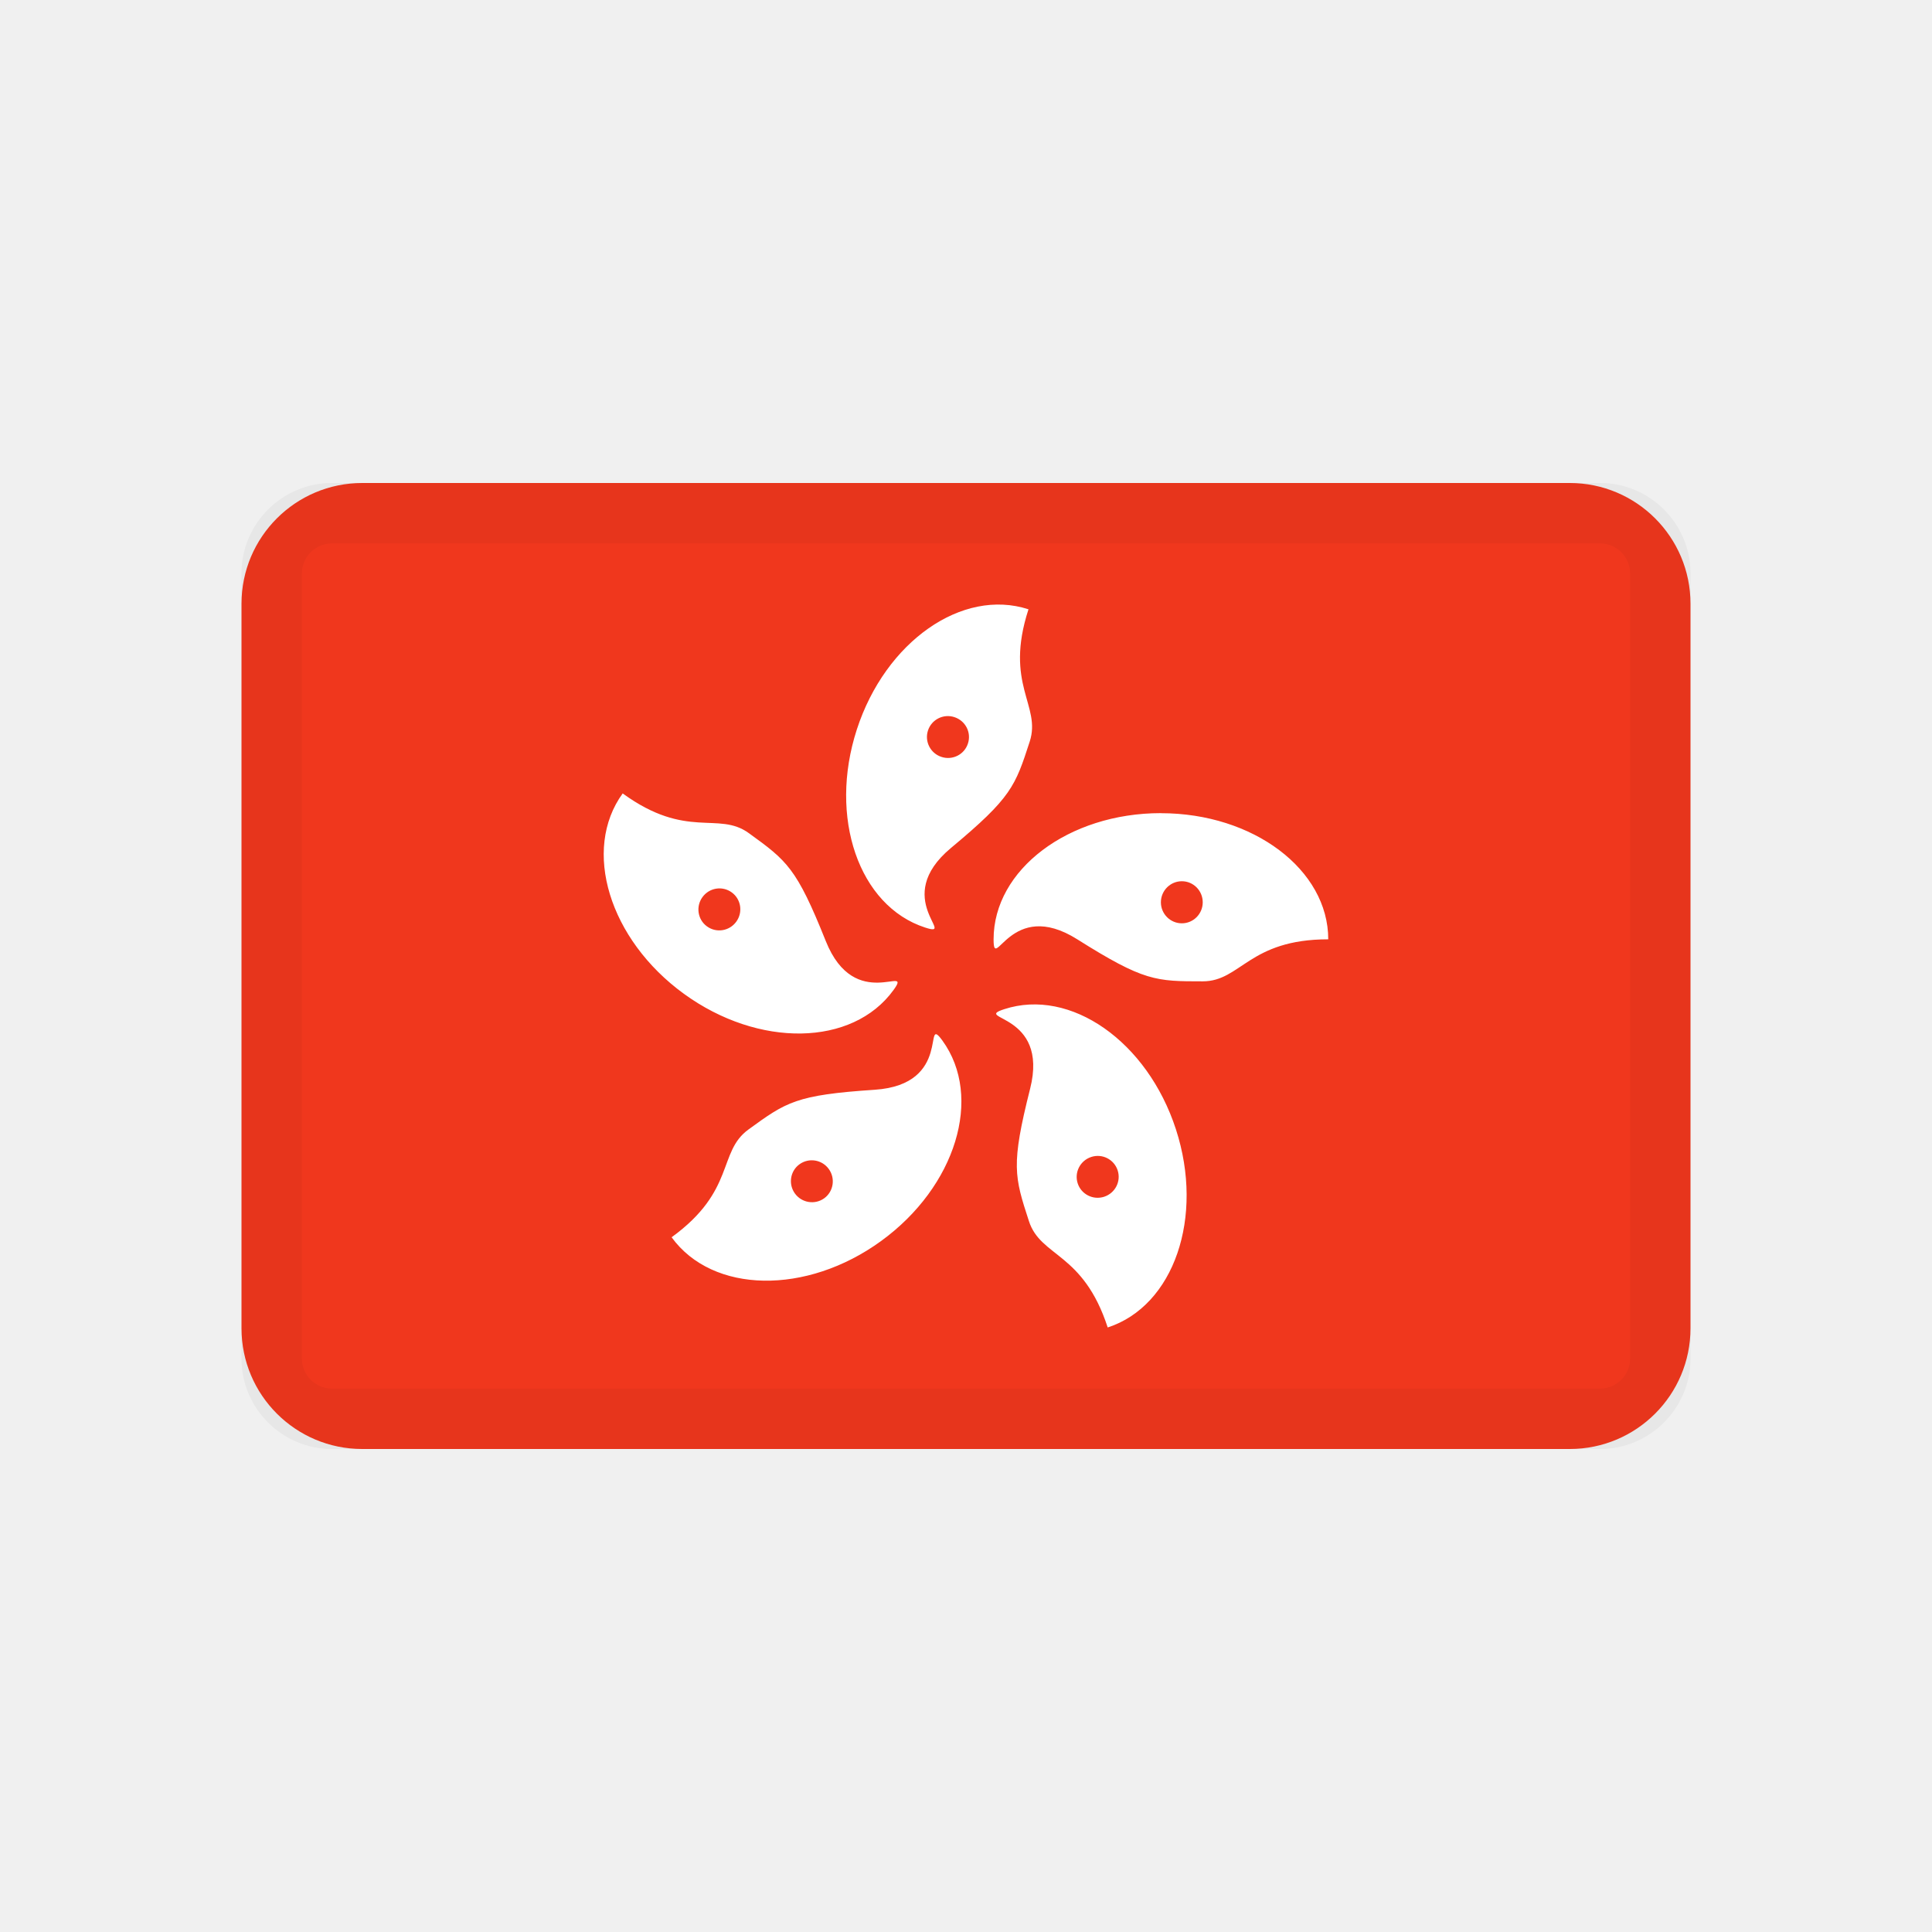
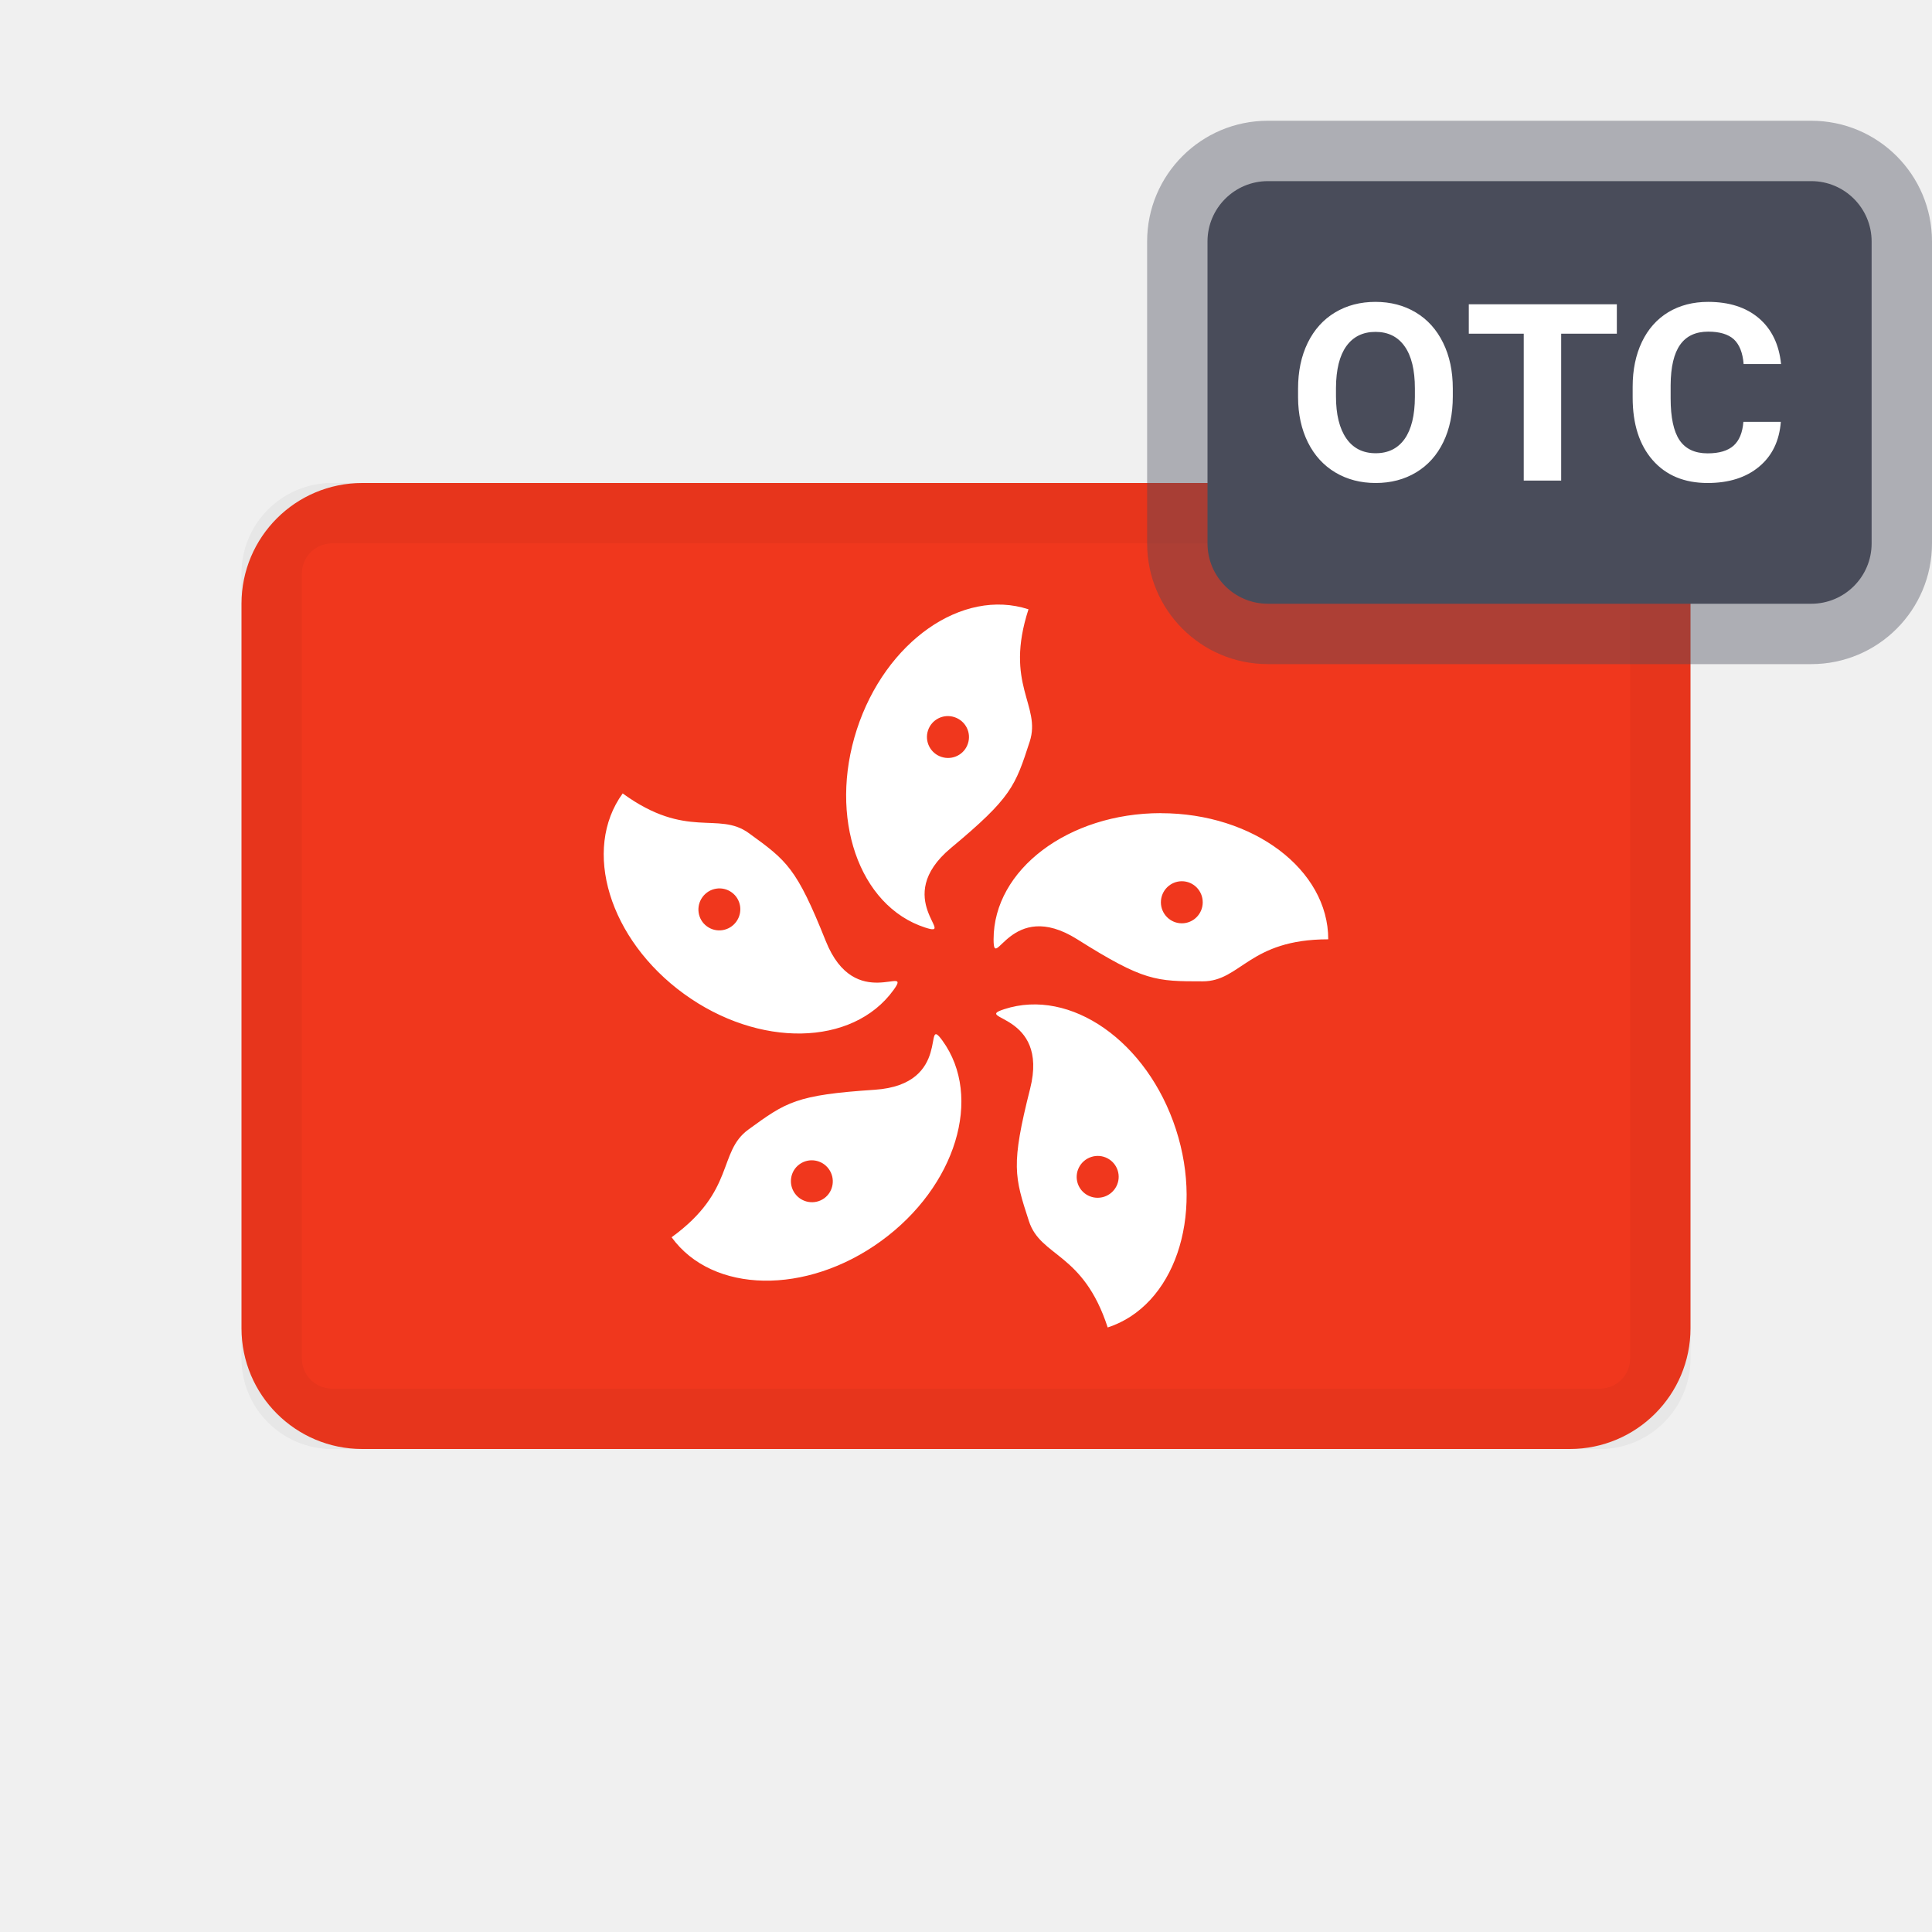
<svg xmlns="http://www.w3.org/2000/svg" width="32" height="32" viewBox="0 0 32 32">
-   <g fill="none" transform="translate(4 8)">
-     <rect width="24" height="16" fill="#F0371D" rx="2" />
-     <path fill="#FFF" d="M15.477 10.705c.473 1.456-.033 2.925-1.13 3.282-.407-1.25-1.11-1.16-1.305-1.762-.24-.738-.3-.925.02-2.192.32-1.267-.97-1.142-.428-1.318 1.097-.357 2.37.534 2.843 1.99zm-3.868-1.47c.678.934.224 2.42-1.015 3.32-1.238.9-2.792.872-3.47-.062 1.064-.772.76-1.413 1.273-1.785.627-.456.787-.572 2.09-.658 1.305-.087.787-1.275 1.122-.815zm-2.367 2.049c-.155.112-.188.33-.075.485.113.155.33.19.485.078.154-.112.188-.33.075-.485-.113-.156-.33-.19-.485-.078zm4.832-.121c-.183.06-.283.255-.224.437.059.182.255.281.438.222.183-.06.283-.255.224-.437-.059-.182-.255-.282-.438-.222zm-7.76-6.021c1.064.773 1.58.287 2.09.658.629.456.788.572 1.273 1.786.485 1.213 1.456.354 1.121.814-.678.934-2.232.96-3.47.061-1.238-.9-1.692-2.386-1.014-3.32zm8.914.327c1.531 0 2.772.935 2.772 2.089-1.315 0-1.446.696-2.079.696-.776 0-.973 0-2.078-.696-1.106-.697-1.386.569-1.386 0 0-1.154 1.24-2.09 2.771-2.09zm-7.593 1.39c-.113.155-.08.373.075.485.155.113.372.078.485-.078.113-.155.08-.373-.075-.485-.155-.113-.372-.078-.485.078zm5.4-4.767c-.406 1.25.216 1.59.02 2.192-.24.738-.3.925-1.304 1.761-1.004.837.113 1.494-.428 1.318-1.098-.356-1.604-1.825-1.131-3.281.473-1.456 1.746-2.347 2.843-1.99zm2.54 4.504c-.191 0-.347.156-.347.349 0 .192.156.348.347.348.191 0 .346-.156.346-.348 0-.193-.155-.349-.346-.349zM11.37 4.1c-.059.182.041.378.224.437.183.06.38-.04.438-.222.06-.182-.04-.377-.224-.437-.183-.06-.379.04-.438.222z" />
-     <rect width="23" height="15" x=".5" y=".5" stroke="#000" stroke-opacity=".04" rx="1" />
+   <g fill="none" fill-rule="evenodd">
+     <g fill-rule="nonzero" transform="translate(4 8)">
+       <rect width="24" height="16" fill="#F0371D" rx="2" />
+       <path fill="#FFF" d="M15.477 10.705c.473 1.456-.033 2.925-1.13 3.282-.407-1.25-1.11-1.16-1.305-1.762-.24-.738-.3-.925.02-2.192.32-1.267-.97-1.142-.428-1.318 1.097-.357 2.37.534 2.843 1.99zm-3.868-1.47c.678.934.224 2.42-1.015 3.32-1.238.9-2.792.872-3.47-.062 1.064-.772.76-1.413 1.273-1.785.627-.456.787-.572 2.09-.658 1.305-.087.787-1.275 1.122-.815zm-2.367 2.049c-.155.112-.188.33-.075.485.113.155.33.19.485.078.154-.112.188-.33.075-.485-.113-.156-.33-.19-.485-.078zm4.832-.121c-.183.06-.283.255-.224.437.059.182.255.281.438.222.183-.06.283-.255.224-.437-.059-.182-.255-.282-.438-.222zm-7.76-6.021c1.064.773 1.58.287 2.09.658.629.456.788.572 1.273 1.786.485 1.213 1.456.354 1.121.814-.678.934-2.232.96-3.47.061-1.238-.9-1.692-2.386-1.014-3.32zm8.914.327c1.531 0 2.772.935 2.772 2.089-1.315 0-1.446.696-2.079.696-.776 0-.973 0-2.078-.696-1.106-.697-1.386.569-1.386 0 0-1.154 1.24-2.09 2.771-2.09zm-7.593 1.39c-.113.155-.08.373.075.485.155.113.372.078.485-.078.113-.155.08-.373-.075-.485-.155-.113-.372-.078-.485.078zm5.4-4.767c-.406 1.25.216 1.59.02 2.192-.24.738-.3.925-1.304 1.761-1.004.837.113 1.494-.428 1.318-1.098-.356-1.604-1.825-1.131-3.281.473-1.456 1.746-2.347 2.843-1.99zm2.54 4.504c-.191 0-.347.156-.347.349 0 .192.156.348.347.348.191 0 .346-.156.346-.348 0-.193-.155-.349-.346-.349zM11.37 4.1c-.059.182.041.378.224.437.183.06.38-.04.438-.222.06-.182-.04-.377-.224-.437-.183-.06-.379.04-.438.222z" />
+       <rect width="23" height="15" x=".5" y=".5" stroke="#000" stroke-opacity=".04" rx="1" />
+     </g>
+     <g>
+       <path fill="#494C5A" fill-opacity=".4" fill-rule="nonzero" d="M2 0h9c1.105 0 2 .895 2 2v5c0 1.105-.895 2-2 2H2C.895 9 0 8.105 0 7V2C0 .895.895 0 2 0z" transform="translate(19 2)" />
+       <path fill="#494C5A" d="M2 1c-.552 0-1 .448-1 1v5c0 .552.448 1 1 1h9c.552 0 1-.448 1-1V2c0-.552-.448-1-1-1H2z" transform="translate(19 2)" />
+       <path fill="#FFF" d="M5.063 4.566c0 .288-.052.54-.157.756-.105.217-.254.384-.45.502-.194.117-.418.176-.67.176-.25 0-.472-.058-.668-.174-.196-.117-.347-.283-.455-.499-.107-.216-.162-.464-.163-.745v-.144c0-.288.053-.54.16-.76.107-.218.258-.386.453-.503.195-.117.418-.175.669-.175.25 0 .473.058.668.175.195.117.346.285.453.504.107.218.16.47.16.757v.13zm-.628-.132c0-.306-.057-.539-.17-.698-.113-.16-.274-.239-.483-.239-.208 0-.369.079-.482.236-.113.157-.17.387-.172.69v.143c0 .298.057.53.17.694.113.164.276.247.488.247.208 0 .368-.08.48-.238.111-.158.168-.39.169-.693v-.142zm3.345-.907h-.922V5.96h-.62V3.527h-.91V3.04H7.78v.487zm2.716 1.46c-.024.314-.143.562-.359.742-.215.18-.5.271-.853.271-.385 0-.689-.126-.91-.378-.221-.252-.332-.598-.332-1.038v-.178c0-.281.051-.528.153-.742.102-.214.248-.378.437-.493.19-.114.41-.171.66-.171.348 0 .628.09.84.27.212.181.335.435.368.76h-.62c-.015-.188-.07-.324-.162-.41-.093-.084-.235-.127-.425-.127-.207 0-.362.072-.464.216-.103.144-.156.367-.158.669v.22c0 .316.049.546.147.692.099.146.254.219.466.219.192 0 .335-.043.43-.128.094-.085.148-.216.162-.394h.62z" transform="translate(19 2)" />
+     </g>
  </g>
</svg>
